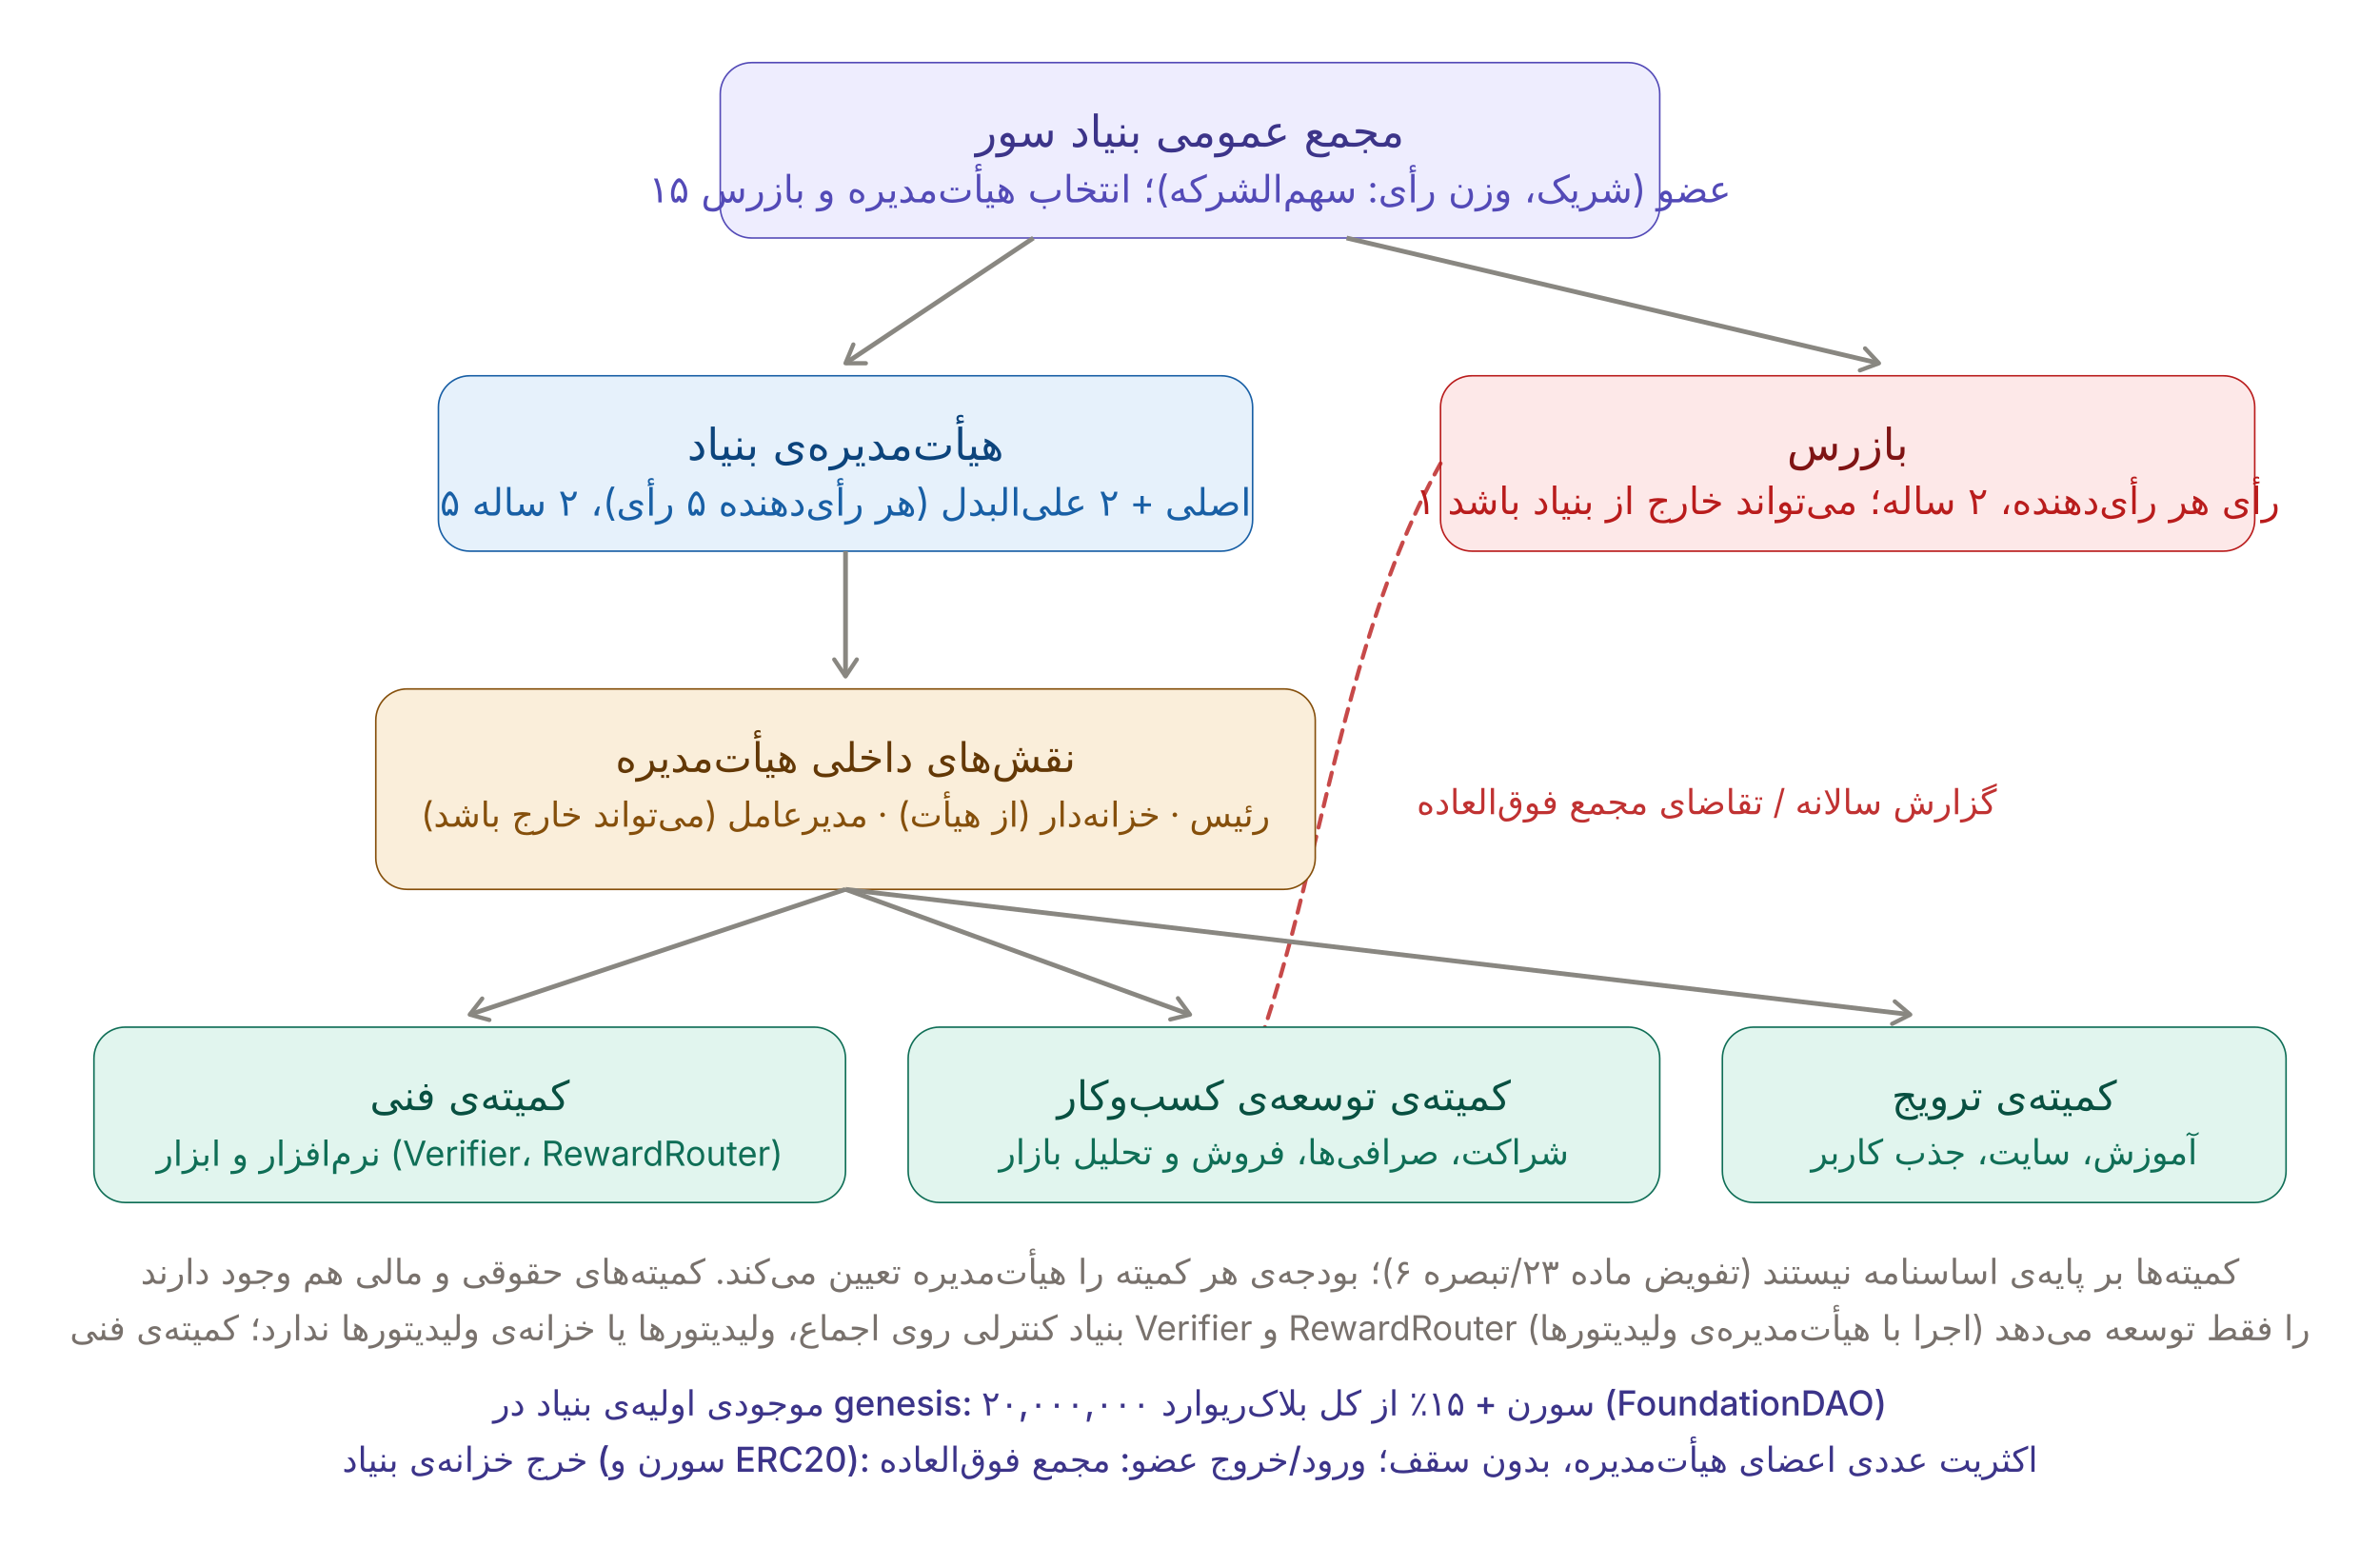
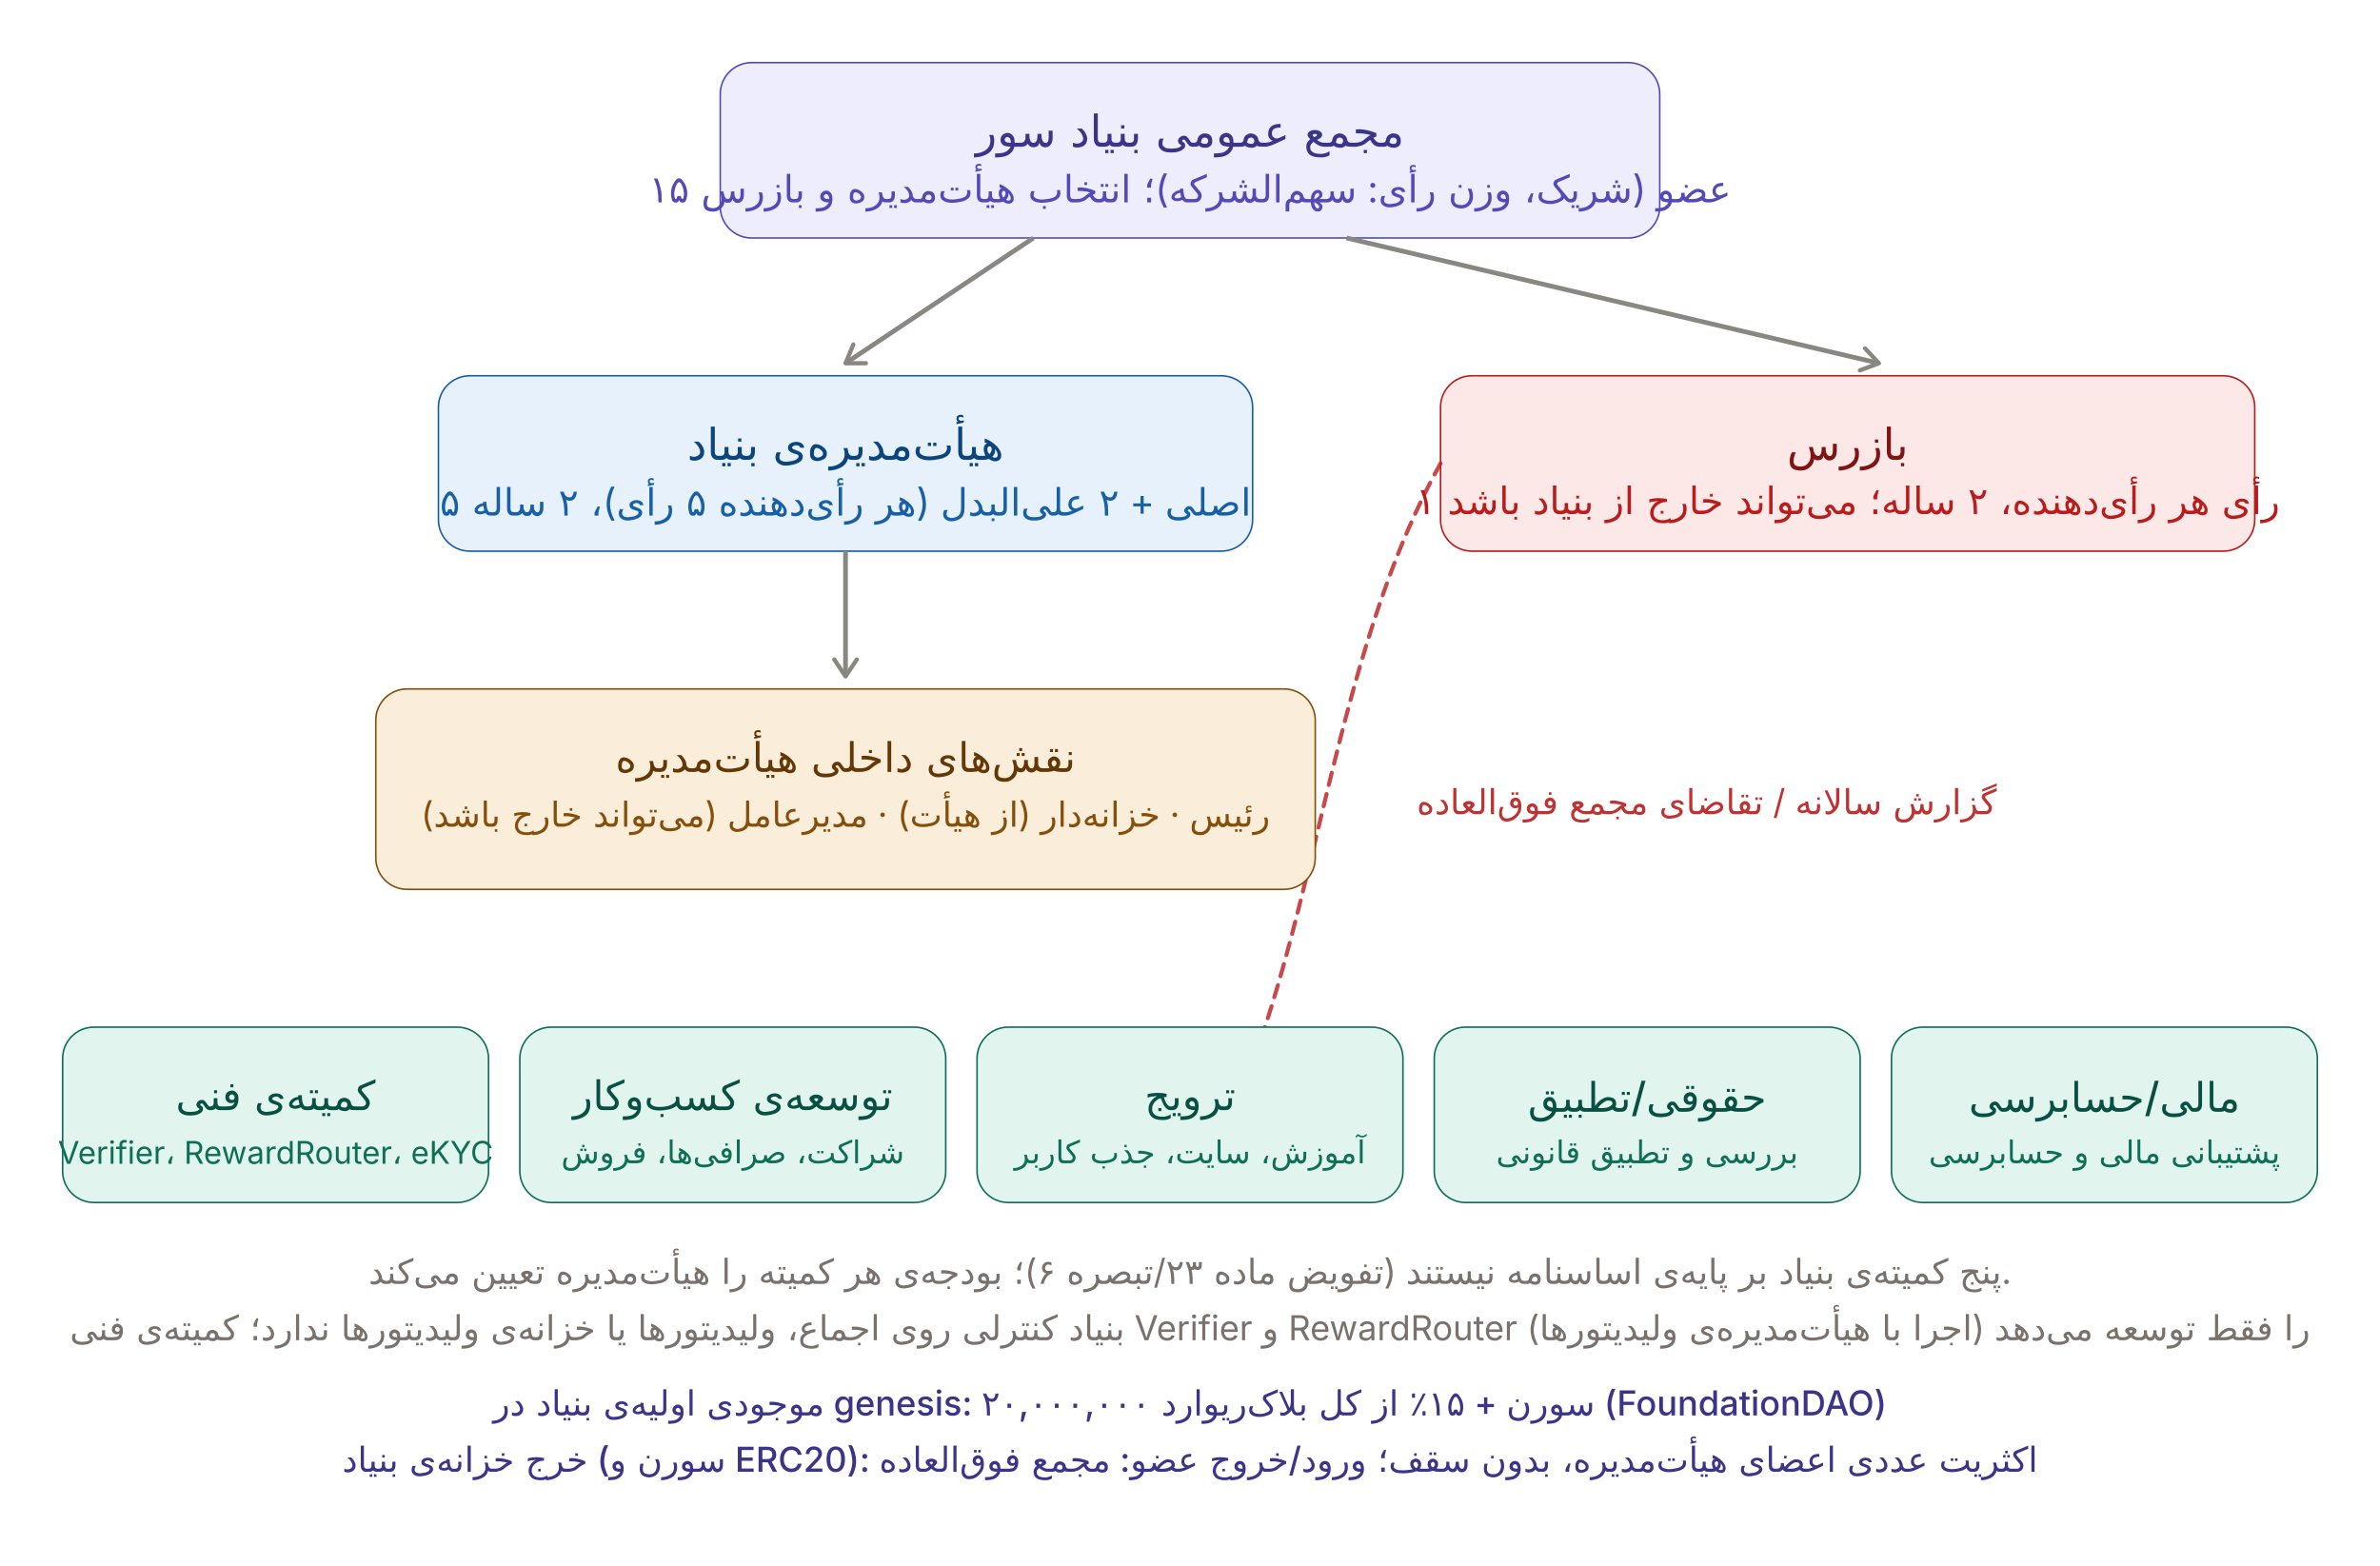
<svg xmlns="http://www.w3.org/2000/svg" width="100%" viewBox="0 0 760 500" role="img" style="">
  <defs>
    <marker id="arrow" viewBox="0 0 10 10" refX="8" refY="5" markerWidth="6" markerHeight="6" orient="auto-start-reverse">
      <path d="M2 1L8 5L2 9" fill="none" stroke="context-stroke" stroke-width="1.5" stroke-linecap="round" stroke-linejoin="round" />
    </marker>
  </defs>
  <g style="fill:rgb(0, 0, 0);stroke:none;color:rgb(11, 11, 11);stroke-width:1px;stroke-linecap:butt;stroke-linejoin:miter;opacity:1;font-family:anthropic-sans, -apple-system, BlinkMacSystemFont, &quot;Segoe UI&quot;, sans-serif;font-size:16px;font-weight:400;text-anchor:start;dominant-baseline:auto">
    <rect x="230" y="20" width="300" height="56" rx="10" stroke-width="0.5" style="fill:rgb(238, 237, 254);stroke:rgb(83, 74, 183);color:rgb(11, 11, 11);stroke-width:0.5px;stroke-linecap:butt;stroke-linejoin:miter;opacity:1;font-family:anthropic-sans, -apple-system, BlinkMacSystemFont, &quot;Segoe UI&quot;, sans-serif;font-size:16px;font-weight:400;text-anchor:start;dominant-baseline:auto" />
    <text x="380" y="42" text-anchor="middle" dominant-baseline="central" style="fill:rgb(60, 52, 137);stroke:none;color:rgb(11, 11, 11);stroke-width:1px;stroke-linecap:butt;stroke-linejoin:miter;opacity:1;font-family:anthropic-sans, -apple-system, BlinkMacSystemFont, &quot;Segoe UI&quot;, sans-serif;font-size:14px;font-weight:500;text-anchor:middle;dominant-baseline:central">مجمع عمومی بنیاد سور</text>
    <text x="380" y="60" text-anchor="middle" dominant-baseline="central" style="fill:rgb(83, 74, 183);stroke:none;color:rgb(11, 11, 11);stroke-width:1px;stroke-linecap:butt;stroke-linejoin:miter;opacity:1;font-family:anthropic-sans, -apple-system, BlinkMacSystemFont, &quot;Segoe UI&quot;, sans-serif;font-size:12px;font-weight:400;text-anchor:middle;dominant-baseline:central">۱۵ عضو (شریک، وزن رأی: سهم‌الشرکه)؛ انتخاب هیأت‌مدیره و بازرس</text>
  </g>
  <line x1="330" y1="76" x2="270" y2="116" marker-end="url(#arrow)" style="fill:none;stroke:rgb(137, 135, 129);color:rgb(11, 11, 11);stroke-width:1.5px;stroke-linecap:butt;stroke-linejoin:miter;opacity:1;font-family:anthropic-sans, -apple-system, BlinkMacSystemFont, &quot;Segoe UI&quot;, sans-serif;font-size:16px;font-weight:400;text-anchor:start;dominant-baseline:auto" />
  <line x1="430" y1="76" x2="600" y2="116" marker-end="url(#arrow)" style="fill:none;stroke:rgb(137, 135, 129);color:rgb(11, 11, 11);stroke-width:1.5px;stroke-linecap:butt;stroke-linejoin:miter;opacity:1;font-family:anthropic-sans, -apple-system, BlinkMacSystemFont, &quot;Segoe UI&quot;, sans-serif;font-size:16px;font-weight:400;text-anchor:start;dominant-baseline:auto" />
  <g style="fill:rgb(0, 0, 0);stroke:none;color:rgb(11, 11, 11);stroke-width:1px;stroke-linecap:butt;stroke-linejoin:miter;opacity:1;font-family:anthropic-sans, -apple-system, BlinkMacSystemFont, &quot;Segoe UI&quot;, sans-serif;font-size:16px;font-weight:400;text-anchor:start;dominant-baseline:auto">
    <rect x="140" y="120" width="260" height="56" rx="10" stroke-width="0.5" style="fill:rgb(230, 241, 251);stroke:rgb(24, 95, 165);color:rgb(11, 11, 11);stroke-width:0.5px;stroke-linecap:butt;stroke-linejoin:miter;opacity:1;font-family:anthropic-sans, -apple-system, BlinkMacSystemFont, &quot;Segoe UI&quot;, sans-serif;font-size:16px;font-weight:400;text-anchor:start;dominant-baseline:auto" />
    <text x="270" y="142" text-anchor="middle" dominant-baseline="central" style="fill:rgb(12, 68, 124);stroke:none;color:rgb(11, 11, 11);stroke-width:1px;stroke-linecap:butt;stroke-linejoin:miter;opacity:1;font-family:anthropic-sans, -apple-system, BlinkMacSystemFont, &quot;Segoe UI&quot;, sans-serif;font-size:14px;font-weight:500;text-anchor:middle;dominant-baseline:central">هیأت‌مدیره‌ی بنیاد</text>
    <text x="270" y="160" text-anchor="middle" dominant-baseline="central" style="fill:rgb(24, 95, 165);stroke:none;color:rgb(11, 11, 11);stroke-width:1px;stroke-linecap:butt;stroke-linejoin:miter;opacity:1;font-family:anthropic-sans, -apple-system, BlinkMacSystemFont, &quot;Segoe UI&quot;, sans-serif;font-size:12px;font-weight:400;text-anchor:middle;dominant-baseline:central">۵ اصلی + ۲ علی‌البدل (هر رأی‌دهنده ۵ رأی)، ۲ ساله</text>
  </g>
  <g style="fill:rgb(0, 0, 0);stroke:none;color:rgb(11, 11, 11);stroke-width:1px;stroke-linecap:butt;stroke-linejoin:miter;opacity:1;font-family:anthropic-sans, -apple-system, BlinkMacSystemFont, &quot;Segoe UI&quot;, sans-serif;font-size:16px;font-weight:400;text-anchor:start;dominant-baseline:auto">
    <rect x="460" y="120" width="260" height="56" rx="10" stroke-width="0.5" style="fill:rgb(253, 232, 232);stroke:rgb(185, 28, 28);color:rgb(11, 11, 11);stroke-width:0.5px;stroke-linecap:butt;stroke-linejoin:miter;opacity:1;font-family:anthropic-sans, -apple-system, BlinkMacSystemFont, &quot;Segoe UI&quot;, sans-serif;font-size:16px;font-weight:400;text-anchor:start;dominant-baseline:auto" />
    <text x="590" y="142" text-anchor="middle" dominant-baseline="central" style="fill:rgb(127, 20, 20);stroke:none;color:rgb(11, 11, 11);stroke-width:1px;stroke-linecap:butt;stroke-linejoin:miter;opacity:1;font-family:anthropic-sans, -apple-system, BlinkMacSystemFont, &quot;Segoe UI&quot;, sans-serif;font-size:14px;font-weight:500;text-anchor:middle;dominant-baseline:central">بازرس</text>
    <text x="590" y="160" text-anchor="middle" dominant-baseline="central" style="fill:rgb(185, 28, 28);stroke:none;color:rgb(11, 11, 11);stroke-width:1px;stroke-linecap:butt;stroke-linejoin:miter;opacity:1;font-family:anthropic-sans, -apple-system, BlinkMacSystemFont, &quot;Segoe UI&quot;, sans-serif;font-size:12px;font-weight:400;text-anchor:middle;dominant-baseline:central">۱ رأی هر رأی‌دهنده، ۲ ساله؛ می‌تواند خارج از بنیاد باشد</text>
  </g>
  <path d="M 460 148 C 420 220, 420 320, 380 380" fill="none" stroke-dasharray="4 3" style="stroke:rgb(185, 28, 28);color:rgb(11, 11, 11);stroke-width:1.3px;stroke-linecap:round;stroke-linejoin:miter;opacity:0.8;font-family:anthropic-sans, -apple-system, BlinkMacSystemFont, &quot;Segoe UI&quot;, sans-serif;font-size:16px;font-weight:400;text-anchor:start;dominant-baseline:auto" marker-end="url(#arrow)" />
  <text x="545" y="260" text-anchor="middle" style="fill:rgb(185, 28, 28);stroke:none;color:rgb(11, 11, 11);stroke-width:1px;stroke-linecap:butt;stroke-linejoin:miter;opacity:0.9;font-family:anthropic-sans, -apple-system, BlinkMacSystemFont, &quot;Segoe UI&quot;, sans-serif;font-size:11px;font-weight:400;text-anchor:middle;dominant-baseline:auto">گزارش سالانه / تقاضای مجمع فوق‌العاده</text>
  <line x1="270" y1="176" x2="270" y2="216" marker-end="url(#arrow)" style="fill:none;stroke:rgb(137, 135, 129);color:rgb(11, 11, 11);stroke-width:1.5px;stroke-linecap:butt;stroke-linejoin:miter;opacity:1;font-family:anthropic-sans, -apple-system, BlinkMacSystemFont, &quot;Segoe UI&quot;, sans-serif;font-size:16px;font-weight:400;text-anchor:start;dominant-baseline:auto" />
  <g style="fill:rgb(0, 0, 0);stroke:none;color:rgb(11, 11, 11);stroke-width:1px;stroke-linecap:butt;stroke-linejoin:miter;opacity:1;font-family:anthropic-sans, -apple-system, BlinkMacSystemFont, &quot;Segoe UI&quot;, sans-serif;font-size:16px;font-weight:400;text-anchor:start;dominant-baseline:auto">
    <rect x="120" y="220" width="300" height="64" rx="10" stroke-width="0.5" style="fill:rgb(250, 238, 218);stroke:rgb(133, 79, 11);color:rgb(11, 11, 11);stroke-width:0.5px;stroke-linecap:butt;stroke-linejoin:miter;opacity:1;font-family:anthropic-sans, -apple-system, BlinkMacSystemFont, &quot;Segoe UI&quot;, sans-serif;font-size:16px;font-weight:400;text-anchor:start;dominant-baseline:auto" />
    <text x="270" y="242" text-anchor="middle" dominant-baseline="central" style="fill:rgb(99, 56, 6);stroke:none;color:rgb(11, 11, 11);stroke-width:1px;stroke-linecap:butt;stroke-linejoin:miter;opacity:1;font-family:anthropic-sans, -apple-system, BlinkMacSystemFont, &quot;Segoe UI&quot;, sans-serif;font-size:13px;font-weight:500;text-anchor:middle;dominant-baseline:central">نقش‌های داخلی هیأت‌مدیره</text>
    <text x="270" y="260" text-anchor="middle" dominant-baseline="central" style="fill:rgb(133, 79, 11);stroke:none;color:rgb(11, 11, 11);stroke-width:1px;stroke-linecap:butt;stroke-linejoin:miter;opacity:1;font-family:anthropic-sans, -apple-system, BlinkMacSystemFont, &quot;Segoe UI&quot;, sans-serif;font-size:11px;font-weight:400;text-anchor:middle;dominant-baseline:central">رئیس · خزانه‌دار (از هیأت) · مدیرعامل (می‌تواند خارج باشد)</text>
  </g>
-   <line x1="270" y1="284" x2="150" y2="324" marker-end="url(#arrow)" style="fill:none;stroke:rgb(137, 135, 129);color:rgb(11, 11, 11);stroke-width:1.5px;stroke-linecap:butt;stroke-linejoin:miter;opacity:1;font-family:anthropic-sans, -apple-system, BlinkMacSystemFont, &quot;Segoe UI&quot;, sans-serif;font-size:16px;font-weight:400;text-anchor:start;dominant-baseline:auto" />
-   <line x1="270" y1="284" x2="380" y2="324" marker-end="url(#arrow)" style="fill:none;stroke:rgb(137, 135, 129);color:rgb(11, 11, 11);stroke-width:1.5px;stroke-linecap:butt;stroke-linejoin:miter;opacity:1;font-family:anthropic-sans, -apple-system, BlinkMacSystemFont, &quot;Segoe UI&quot;, sans-serif;font-size:16px;font-weight:400;text-anchor:start;dominant-baseline:auto" />
-   <line x1="270" y1="284" x2="610" y2="324" marker-end="url(#arrow)" style="fill:none;stroke:rgb(137, 135, 129);color:rgb(11, 11, 11);stroke-width:1.5px;stroke-linecap:butt;stroke-linejoin:miter;opacity:1;font-family:anthropic-sans, -apple-system, BlinkMacSystemFont, &quot;Segoe UI&quot;, sans-serif;font-size:16px;font-weight:400;text-anchor:start;dominant-baseline:auto" />
-   <g style="fill:rgb(0, 0, 0);stroke:none;color:rgb(11, 11, 11);stroke-width:1px;stroke-linecap:butt;stroke-linejoin:miter;opacity:1;font-family:anthropic-sans, -apple-system, BlinkMacSystemFont, &quot;Segoe UI&quot;, sans-serif;font-size:16px;font-weight:400;text-anchor:start;dominant-baseline:auto">
-     <rect x="30" y="328" width="240" height="56" rx="10" stroke-width="0.5" style="fill:rgb(225, 245, 238);stroke:rgb(15, 110, 86);color:rgb(11, 11, 11);stroke-width:0.5px;stroke-linecap:butt;stroke-linejoin:miter;opacity:1;font-family:anthropic-sans, -apple-system, BlinkMacSystemFont, &quot;Segoe UI&quot;, sans-serif;font-size:16px;font-weight:400;text-anchor:start;dominant-baseline:auto" />
-     <text x="150" y="350" text-anchor="middle" dominant-baseline="central" style="fill:rgb(8, 80, 65);stroke:none;color:rgb(11, 11, 11);stroke-width:1px;stroke-linecap:butt;stroke-linejoin:miter;opacity:1;font-family:anthropic-sans, -apple-system, BlinkMacSystemFont, &quot;Segoe UI&quot;, sans-serif;font-size:13px;font-weight:500;text-anchor:middle;dominant-baseline:central">کمیته‌ی فنی</text>
-     <text x="150" y="368" text-anchor="middle" dominant-baseline="central" style="fill:rgb(15, 110, 86);stroke:none;color:rgb(11, 11, 11);stroke-width:1px;stroke-linecap:butt;stroke-linejoin:miter;opacity:1;font-family:anthropic-sans, -apple-system, BlinkMacSystemFont, &quot;Segoe UI&quot;, sans-serif;font-size:11px;font-weight:400;text-anchor:middle;dominant-baseline:central">نرم‌افزار و ابزار (Verifier، RewardRouter)</text>
+   <line x1="270" y1="284" x2="88" y2="324" marker-end="url(#arrow)" />
+   <line x1="270" y1="284" x2="234" y2="324" marker-end="url(#arrow)" />
+   <line x1="270" y1="284" x2="380" y2="324" marker-end="url(#arrow)" />
+   <line x1="270" y1="284" x2="526" y2="324" marker-end="url(#arrow)" />
+   <line x1="270" y1="284" x2="672" y2="324" marker-end="url(#arrow)" />
+   <g>
+     <rect x="20" y="328" width="136" height="56" rx="10" stroke-width="0.5" style="fill:rgb(225, 245, 238);stroke:rgb(15, 110, 86);color:rgb(11, 11, 11);stroke-width:0.5px;stroke-linecap:butt;stroke-linejoin:miter;opacity:1;font-family:anthropic-sans, -apple-system, BlinkMacSystemFont, &quot;Segoe UI&quot;, sans-serif;font-size:16px;font-weight:400;text-anchor:start;dominant-baseline:auto" />
+     <text x="88" y="350" text-anchor="middle" dominant-baseline="central" style="fill:rgb(8, 80, 65);stroke:none;color:rgb(11, 11, 11);stroke-width:1px;stroke-linecap:butt;stroke-linejoin:miter;opacity:1;font-family:anthropic-sans, -apple-system, BlinkMacSystemFont, &quot;Segoe UI&quot;, sans-serif;font-size:13px;font-weight:500;text-anchor:middle;dominant-baseline:central">کمیته‌ی فنی</text>
+     <text x="88" y="368" text-anchor="middle" dominant-baseline="central" style="fill:rgb(15, 110, 86);stroke:none;color:rgb(11, 11, 11);stroke-width:1px;stroke-linecap:butt;stroke-linejoin:miter;opacity:1;font-family:anthropic-sans, -apple-system, BlinkMacSystemFont, &quot;Segoe UI&quot;, sans-serif;font-size:10px;font-weight:400;text-anchor:middle;dominant-baseline:central">Verifier، RewardRouter، eKYC</text>
  </g>
-   <g style="fill:rgb(0, 0, 0);stroke:none;color:rgb(11, 11, 11);stroke-width:1px;stroke-linecap:butt;stroke-linejoin:miter;opacity:1;font-family:anthropic-sans, -apple-system, BlinkMacSystemFont, &quot;Segoe UI&quot;, sans-serif;font-size:16px;font-weight:400;text-anchor:start;dominant-baseline:auto">
-     <rect x="290" y="328" width="240" height="56" rx="10" stroke-width="0.5" style="fill:rgb(225, 245, 238);stroke:rgb(15, 110, 86);color:rgb(11, 11, 11);stroke-width:0.5px;stroke-linecap:butt;stroke-linejoin:miter;opacity:1;font-family:anthropic-sans, -apple-system, BlinkMacSystemFont, &quot;Segoe UI&quot;, sans-serif;font-size:16px;font-weight:400;text-anchor:start;dominant-baseline:auto" />
-     <text x="410" y="350" text-anchor="middle" dominant-baseline="central" style="fill:rgb(8, 80, 65);stroke:none;color:rgb(11, 11, 11);stroke-width:1px;stroke-linecap:butt;stroke-linejoin:miter;opacity:1;font-family:anthropic-sans, -apple-system, BlinkMacSystemFont, &quot;Segoe UI&quot;, sans-serif;font-size:13px;font-weight:500;text-anchor:middle;dominant-baseline:central">کمیته‌ی توسعه‌ی کسب‌وکار</text>
-     <text x="410" y="368" text-anchor="middle" dominant-baseline="central" style="fill:rgb(15, 110, 86);stroke:none;color:rgb(11, 11, 11);stroke-width:1px;stroke-linecap:butt;stroke-linejoin:miter;opacity:1;font-family:anthropic-sans, -apple-system, BlinkMacSystemFont, &quot;Segoe UI&quot;, sans-serif;font-size:11px;font-weight:400;text-anchor:middle;dominant-baseline:central">شراکت، صرافی‌ها، فروش و تحلیل بازار</text>
+   <g>
+     <rect x="166" y="328" width="136" height="56" rx="10" stroke-width="0.5" style="fill:rgb(225, 245, 238);stroke:rgb(15, 110, 86);color:rgb(11, 11, 11);stroke-width:0.5px;stroke-linecap:butt;stroke-linejoin:miter;opacity:1;font-family:anthropic-sans, -apple-system, BlinkMacSystemFont, &quot;Segoe UI&quot;, sans-serif;font-size:16px;font-weight:400;text-anchor:start;dominant-baseline:auto" />
+     <text x="234" y="350" text-anchor="middle" dominant-baseline="central" style="fill:rgb(8, 80, 65);stroke:none;color:rgb(11, 11, 11);stroke-width:1px;stroke-linecap:butt;stroke-linejoin:miter;opacity:1;font-family:anthropic-sans, -apple-system, BlinkMacSystemFont, &quot;Segoe UI&quot;, sans-serif;font-size:13px;font-weight:500;text-anchor:middle;dominant-baseline:central">توسعه‌ی کسب‌وکار</text>
+     <text x="234" y="368" text-anchor="middle" dominant-baseline="central" style="fill:rgb(15, 110, 86);stroke:none;color:rgb(11, 11, 11);stroke-width:1px;stroke-linecap:butt;stroke-linejoin:miter;opacity:1;font-family:anthropic-sans, -apple-system, BlinkMacSystemFont, &quot;Segoe UI&quot;, sans-serif;font-size:10px;font-weight:400;text-anchor:middle;dominant-baseline:central">شراکت، صرافی‌ها، فروش</text>
  </g>
-   <g style="fill:rgb(0, 0, 0);stroke:none;color:rgb(11, 11, 11);stroke-width:1px;stroke-linecap:butt;stroke-linejoin:miter;opacity:1;font-family:anthropic-sans, -apple-system, BlinkMacSystemFont, &quot;Segoe UI&quot;, sans-serif;font-size:16px;font-weight:400;text-anchor:start;dominant-baseline:auto">
-     <rect x="550" y="328" width="180" height="56" rx="10" stroke-width="0.5" style="fill:rgb(225, 245, 238);stroke:rgb(15, 110, 86);color:rgb(11, 11, 11);stroke-width:0.5px;stroke-linecap:butt;stroke-linejoin:miter;opacity:1;font-family:anthropic-sans, -apple-system, BlinkMacSystemFont, &quot;Segoe UI&quot;, sans-serif;font-size:16px;font-weight:400;text-anchor:start;dominant-baseline:auto" />
-     <text x="640" y="350" text-anchor="middle" dominant-baseline="central" style="fill:rgb(8, 80, 65);stroke:none;color:rgb(11, 11, 11);stroke-width:1px;stroke-linecap:butt;stroke-linejoin:miter;opacity:1;font-family:anthropic-sans, -apple-system, BlinkMacSystemFont, &quot;Segoe UI&quot;, sans-serif;font-size:13px;font-weight:500;text-anchor:middle;dominant-baseline:central">کمیته‌ی ترویج</text>
-     <text x="640" y="368" text-anchor="middle" dominant-baseline="central" style="fill:rgb(15, 110, 86);stroke:none;color:rgb(11, 11, 11);stroke-width:1px;stroke-linecap:butt;stroke-linejoin:miter;opacity:1;font-family:anthropic-sans, -apple-system, BlinkMacSystemFont, &quot;Segoe UI&quot;, sans-serif;font-size:11px;font-weight:400;text-anchor:middle;dominant-baseline:central">آموزش، سایت، جذب کاربر</text>
+   <g>
+     <rect x="312" y="328" width="136" height="56" rx="10" stroke-width="0.5" style="fill:rgb(225, 245, 238);stroke:rgb(15, 110, 86);color:rgb(11, 11, 11);stroke-width:0.5px;stroke-linecap:butt;stroke-linejoin:miter;opacity:1;font-family:anthropic-sans, -apple-system, BlinkMacSystemFont, &quot;Segoe UI&quot;, sans-serif;font-size:16px;font-weight:400;text-anchor:start;dominant-baseline:auto" />
+     <text x="380" y="350" text-anchor="middle" dominant-baseline="central" style="fill:rgb(8, 80, 65);stroke:none;color:rgb(11, 11, 11);stroke-width:1px;stroke-linecap:butt;stroke-linejoin:miter;opacity:1;font-family:anthropic-sans, -apple-system, BlinkMacSystemFont, &quot;Segoe UI&quot;, sans-serif;font-size:13px;font-weight:500;text-anchor:middle;dominant-baseline:central">ترویج</text>
+     <text x="380" y="368" text-anchor="middle" dominant-baseline="central" style="fill:rgb(15, 110, 86);stroke:none;color:rgb(11, 11, 11);stroke-width:1px;stroke-linecap:butt;stroke-linejoin:miter;opacity:1;font-family:anthropic-sans, -apple-system, BlinkMacSystemFont, &quot;Segoe UI&quot;, sans-serif;font-size:10px;font-weight:400;text-anchor:middle;dominant-baseline:central">آموزش، سایت، جذب کاربر</text>
  </g>
-   <text x="380" y="410" text-anchor="middle" style="fill:rgb(120, 113, 108);stroke:none;color:rgb(11, 11, 11);stroke-width:1px;stroke-linecap:butt;stroke-linejoin:miter;opacity:1;font-family:anthropic-sans, -apple-system, BlinkMacSystemFont, &quot;Segoe UI&quot;, sans-serif;font-size:11px;font-weight:400;text-anchor:middle;dominant-baseline:auto">کمیته‌ها بر پایه‌ی اساسنامه نیستند (تفویض ماده ۲۳/تبصره ۶)؛ بودجه‌ی هر کمیته را هیأت‌مدیره تعیین می‌کند. کمیته‌های حقوقی و مالی هم وجود دارند</text>
+   <g>
+     <rect x="458" y="328" width="136" height="56" rx="10" stroke-width="0.5" style="fill:rgb(225, 245, 238);stroke:rgb(15, 110, 86);color:rgb(11, 11, 11);stroke-width:0.5px;stroke-linecap:butt;stroke-linejoin:miter;opacity:1;font-family:anthropic-sans, -apple-system, BlinkMacSystemFont, &quot;Segoe UI&quot;, sans-serif;font-size:16px;font-weight:400;text-anchor:start;dominant-baseline:auto" />
+     <text x="526" y="350" text-anchor="middle" dominant-baseline="central" style="fill:rgb(8, 80, 65);stroke:none;color:rgb(11, 11, 11);stroke-width:1px;stroke-linecap:butt;stroke-linejoin:miter;opacity:1;font-family:anthropic-sans, -apple-system, BlinkMacSystemFont, &quot;Segoe UI&quot;, sans-serif;font-size:13px;font-weight:500;text-anchor:middle;dominant-baseline:central">حقوقی/تطبیق</text>
+     <text x="526" y="368" text-anchor="middle" dominant-baseline="central" style="fill:rgb(15, 110, 86);stroke:none;color:rgb(11, 11, 11);stroke-width:1px;stroke-linecap:butt;stroke-linejoin:miter;opacity:1;font-family:anthropic-sans, -apple-system, BlinkMacSystemFont, &quot;Segoe UI&quot;, sans-serif;font-size:10px;font-weight:400;text-anchor:middle;dominant-baseline:central">بررسی و تطبیق قانونی</text>
+   </g>
+   <g>
+     <rect x="604" y="328" width="136" height="56" rx="10" stroke-width="0.5" style="fill:rgb(225, 245, 238);stroke:rgb(15, 110, 86);color:rgb(11, 11, 11);stroke-width:0.5px;stroke-linecap:butt;stroke-linejoin:miter;opacity:1;font-family:anthropic-sans, -apple-system, BlinkMacSystemFont, &quot;Segoe UI&quot;, sans-serif;font-size:16px;font-weight:400;text-anchor:start;dominant-baseline:auto" />
+     <text x="672" y="350" text-anchor="middle" dominant-baseline="central" style="fill:rgb(8, 80, 65);stroke:none;color:rgb(11, 11, 11);stroke-width:1px;stroke-linecap:butt;stroke-linejoin:miter;opacity:1;font-family:anthropic-sans, -apple-system, BlinkMacSystemFont, &quot;Segoe UI&quot;, sans-serif;font-size:13px;font-weight:500;text-anchor:middle;dominant-baseline:central">مالی/حسابرسی</text>
+     <text x="672" y="368" text-anchor="middle" dominant-baseline="central" style="fill:rgb(15, 110, 86);stroke:none;color:rgb(11, 11, 11);stroke-width:1px;stroke-linecap:butt;stroke-linejoin:miter;opacity:1;font-family:anthropic-sans, -apple-system, BlinkMacSystemFont, &quot;Segoe UI&quot;, sans-serif;font-size:10px;font-weight:400;text-anchor:middle;dominant-baseline:central">پشتیبانی مالی و حسابرسی</text>
+   </g>
+   <text x="380" y="410" text-anchor="middle" style="fill:rgb(120, 113, 108);stroke:none;color:rgb(11, 11, 11);stroke-width:1px;stroke-linecap:butt;stroke-linejoin:miter;opacity:1;font-family:anthropic-sans, -apple-system, BlinkMacSystemFont, &quot;Segoe UI&quot;, sans-serif;font-size:11px;font-weight:400;text-anchor:middle;dominant-baseline:auto">پنج کمیته‌ی بنیاد بر پایه‌ی اساسنامه نیستند (تفویض ماده ۲۳/تبصره ۶)؛ بودجه‌ی هر کمیته را هیأت‌مدیره تعیین می‌کند.</text>
  <text x="380" y="428" text-anchor="middle" style="fill:rgb(120, 113, 108);stroke:none;color:rgb(11, 11, 11);stroke-width:1px;stroke-linecap:butt;stroke-linejoin:miter;opacity:1;font-family:anthropic-sans, -apple-system, BlinkMacSystemFont, &quot;Segoe UI&quot;, sans-serif;font-size:11px;font-weight:400;text-anchor:middle;dominant-baseline:auto">بنیاد کنترلی روی اجماع، ولیدیتورها یا خزانه‌ی ولیدیتورها ندارد؛ کمیته‌ی فنی Verifier و RewardRouter را فقط توسعه می‌دهد (اجرا با هیأت‌مدیره‌ی ولیدیتورها)</text>
  <text x="380" y="452" text-anchor="middle" style="fill:rgb(60, 52, 137);stroke:none;color:rgb(11, 11, 11);stroke-width:1px;stroke-linecap:butt;stroke-linejoin:miter;opacity:1;font-family:anthropic-sans, -apple-system, BlinkMacSystemFont, &quot;Segoe UI&quot;, sans-serif;font-size:11px;font-weight:500;text-anchor:middle;dominant-baseline:auto">موجودی اولیه‌ی بنیاد در genesis: ۲۰,۰۰۰,۰۰۰ سورن + ۱۵٪ از کل بلاک‌ریوارد (FoundationDAO)</text>
  <text x="380" y="470" text-anchor="middle" style="fill:rgb(60, 52, 137);stroke:none;color:rgb(11, 11, 11);stroke-width:1px;stroke-linecap:butt;stroke-linejoin:miter;opacity:1;font-family:anthropic-sans, -apple-system, BlinkMacSystemFont, &quot;Segoe UI&quot;, sans-serif;font-size:11px;font-weight:500;text-anchor:middle;dominant-baseline:auto">خرج خزانه‌ی بنیاد (سورن و ERC20): اکثریت عددی اعضای هیأت‌مدیره، بدون سقف؛ ورود/خروج عضو: مجمع فوق‌العاده</text>
</svg>
